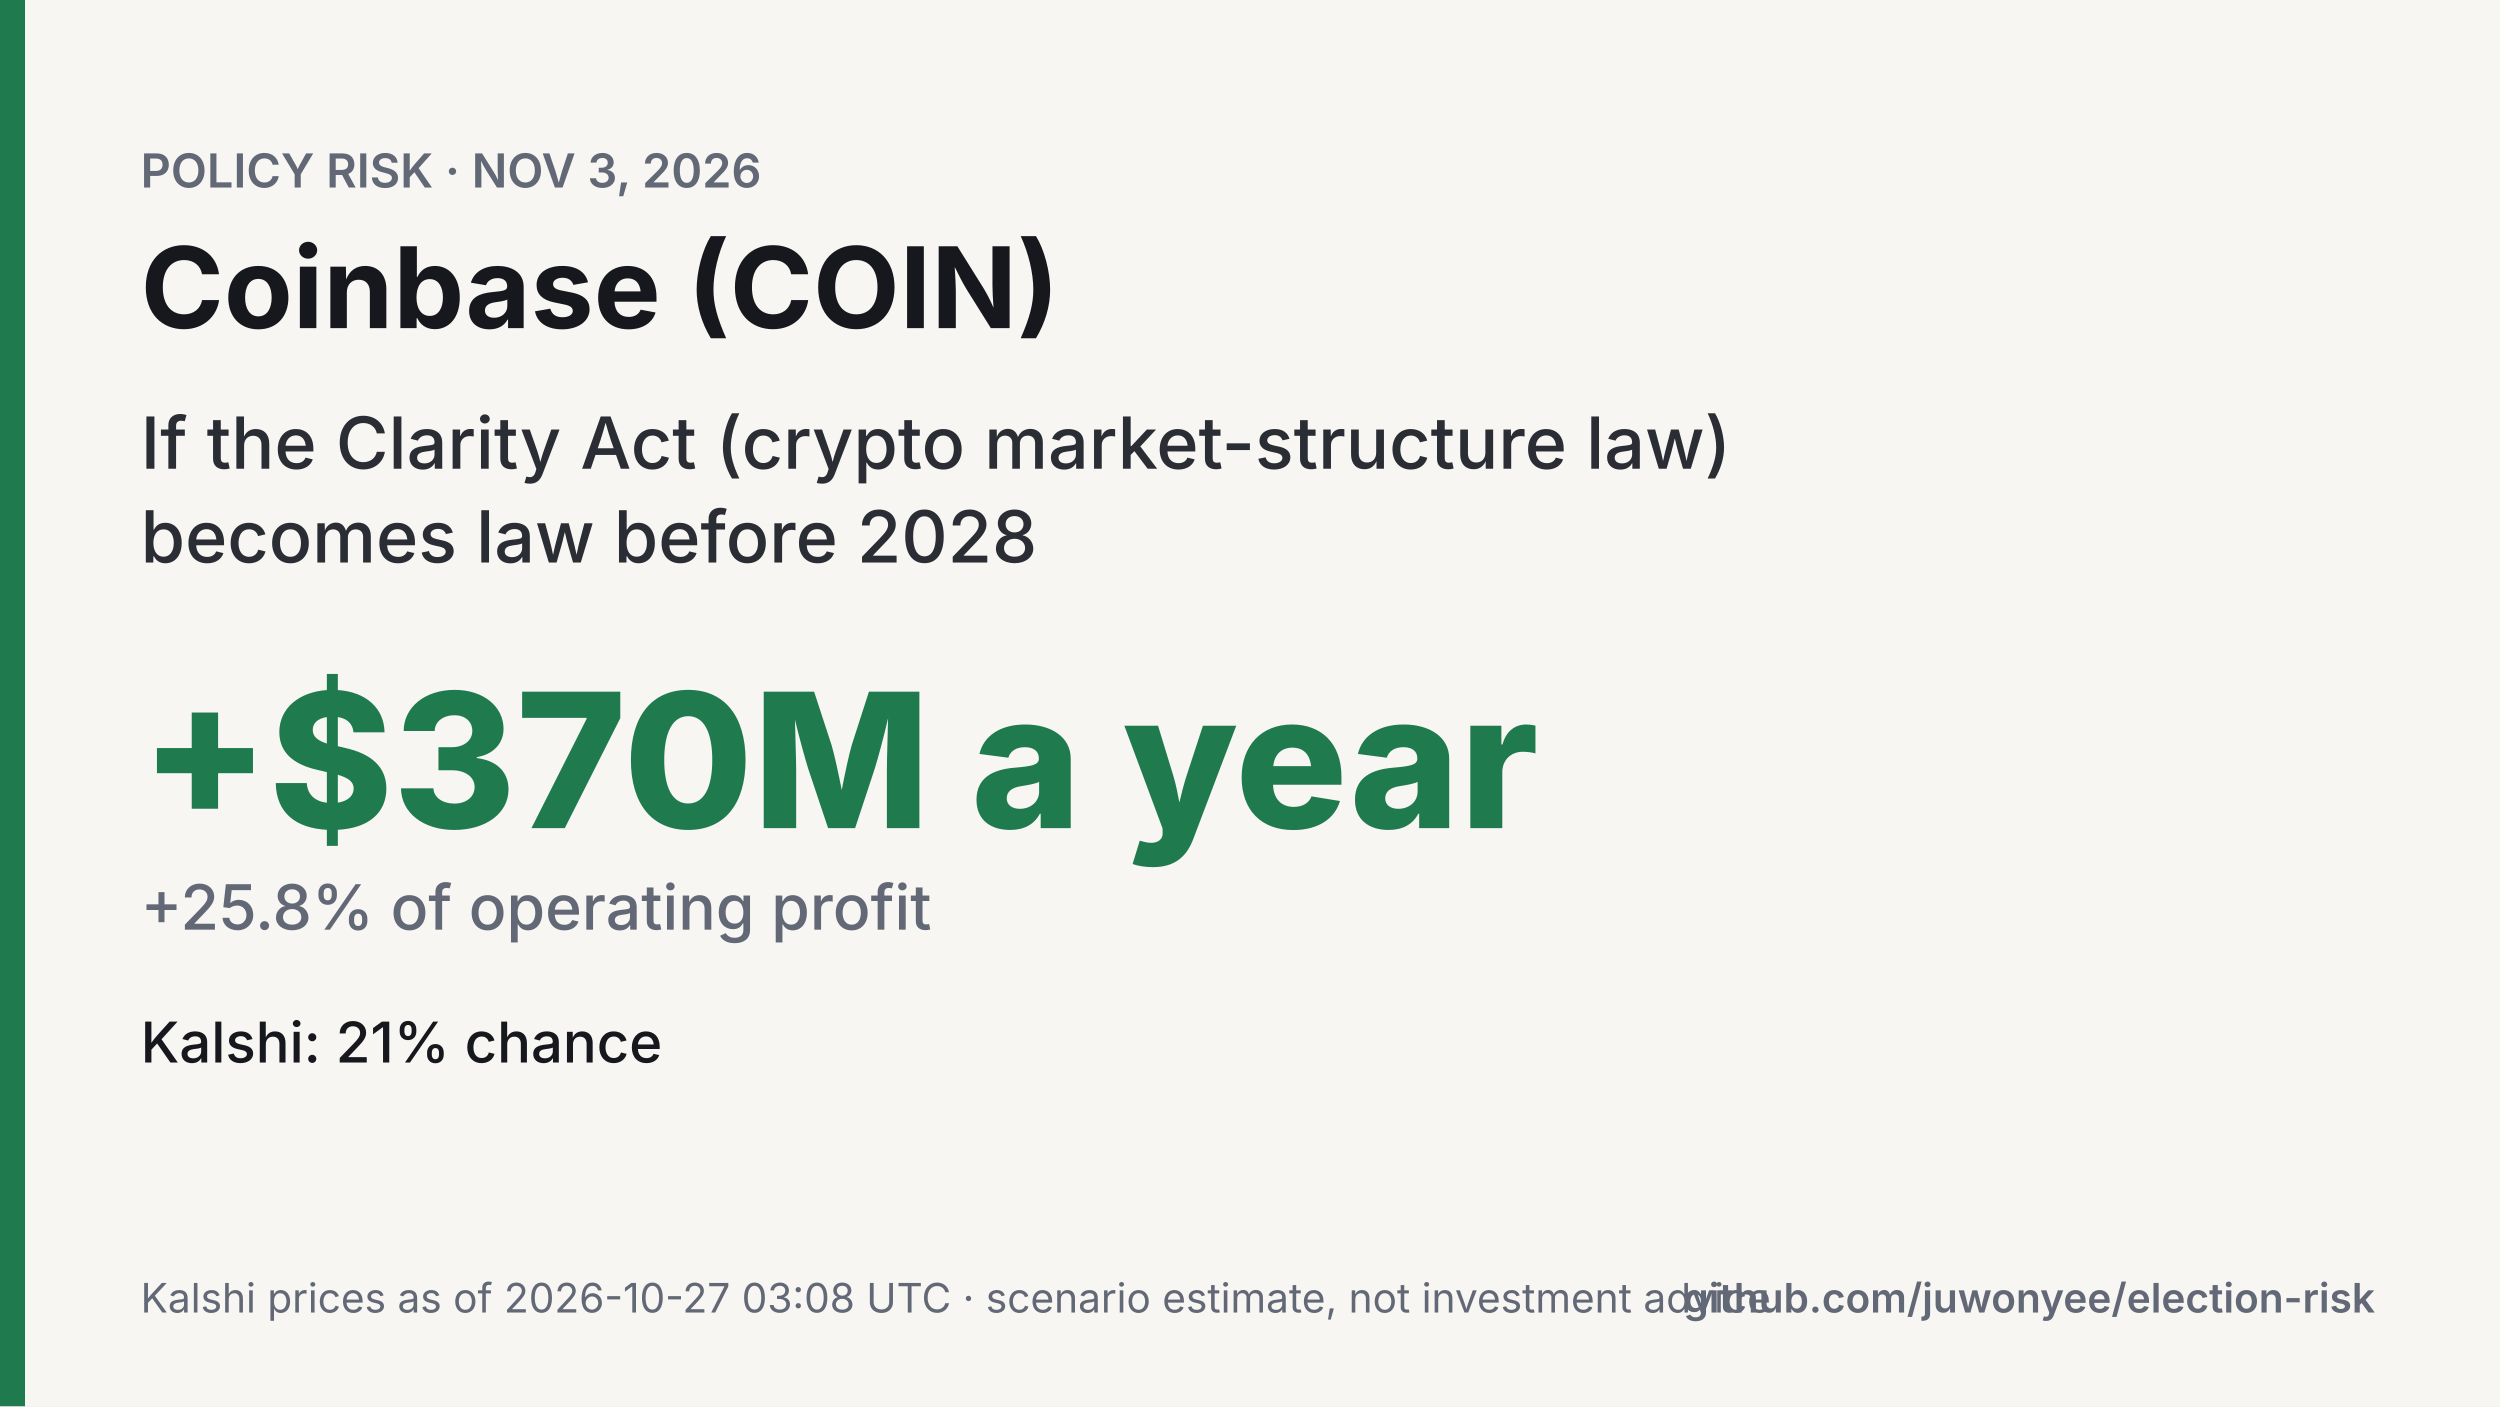
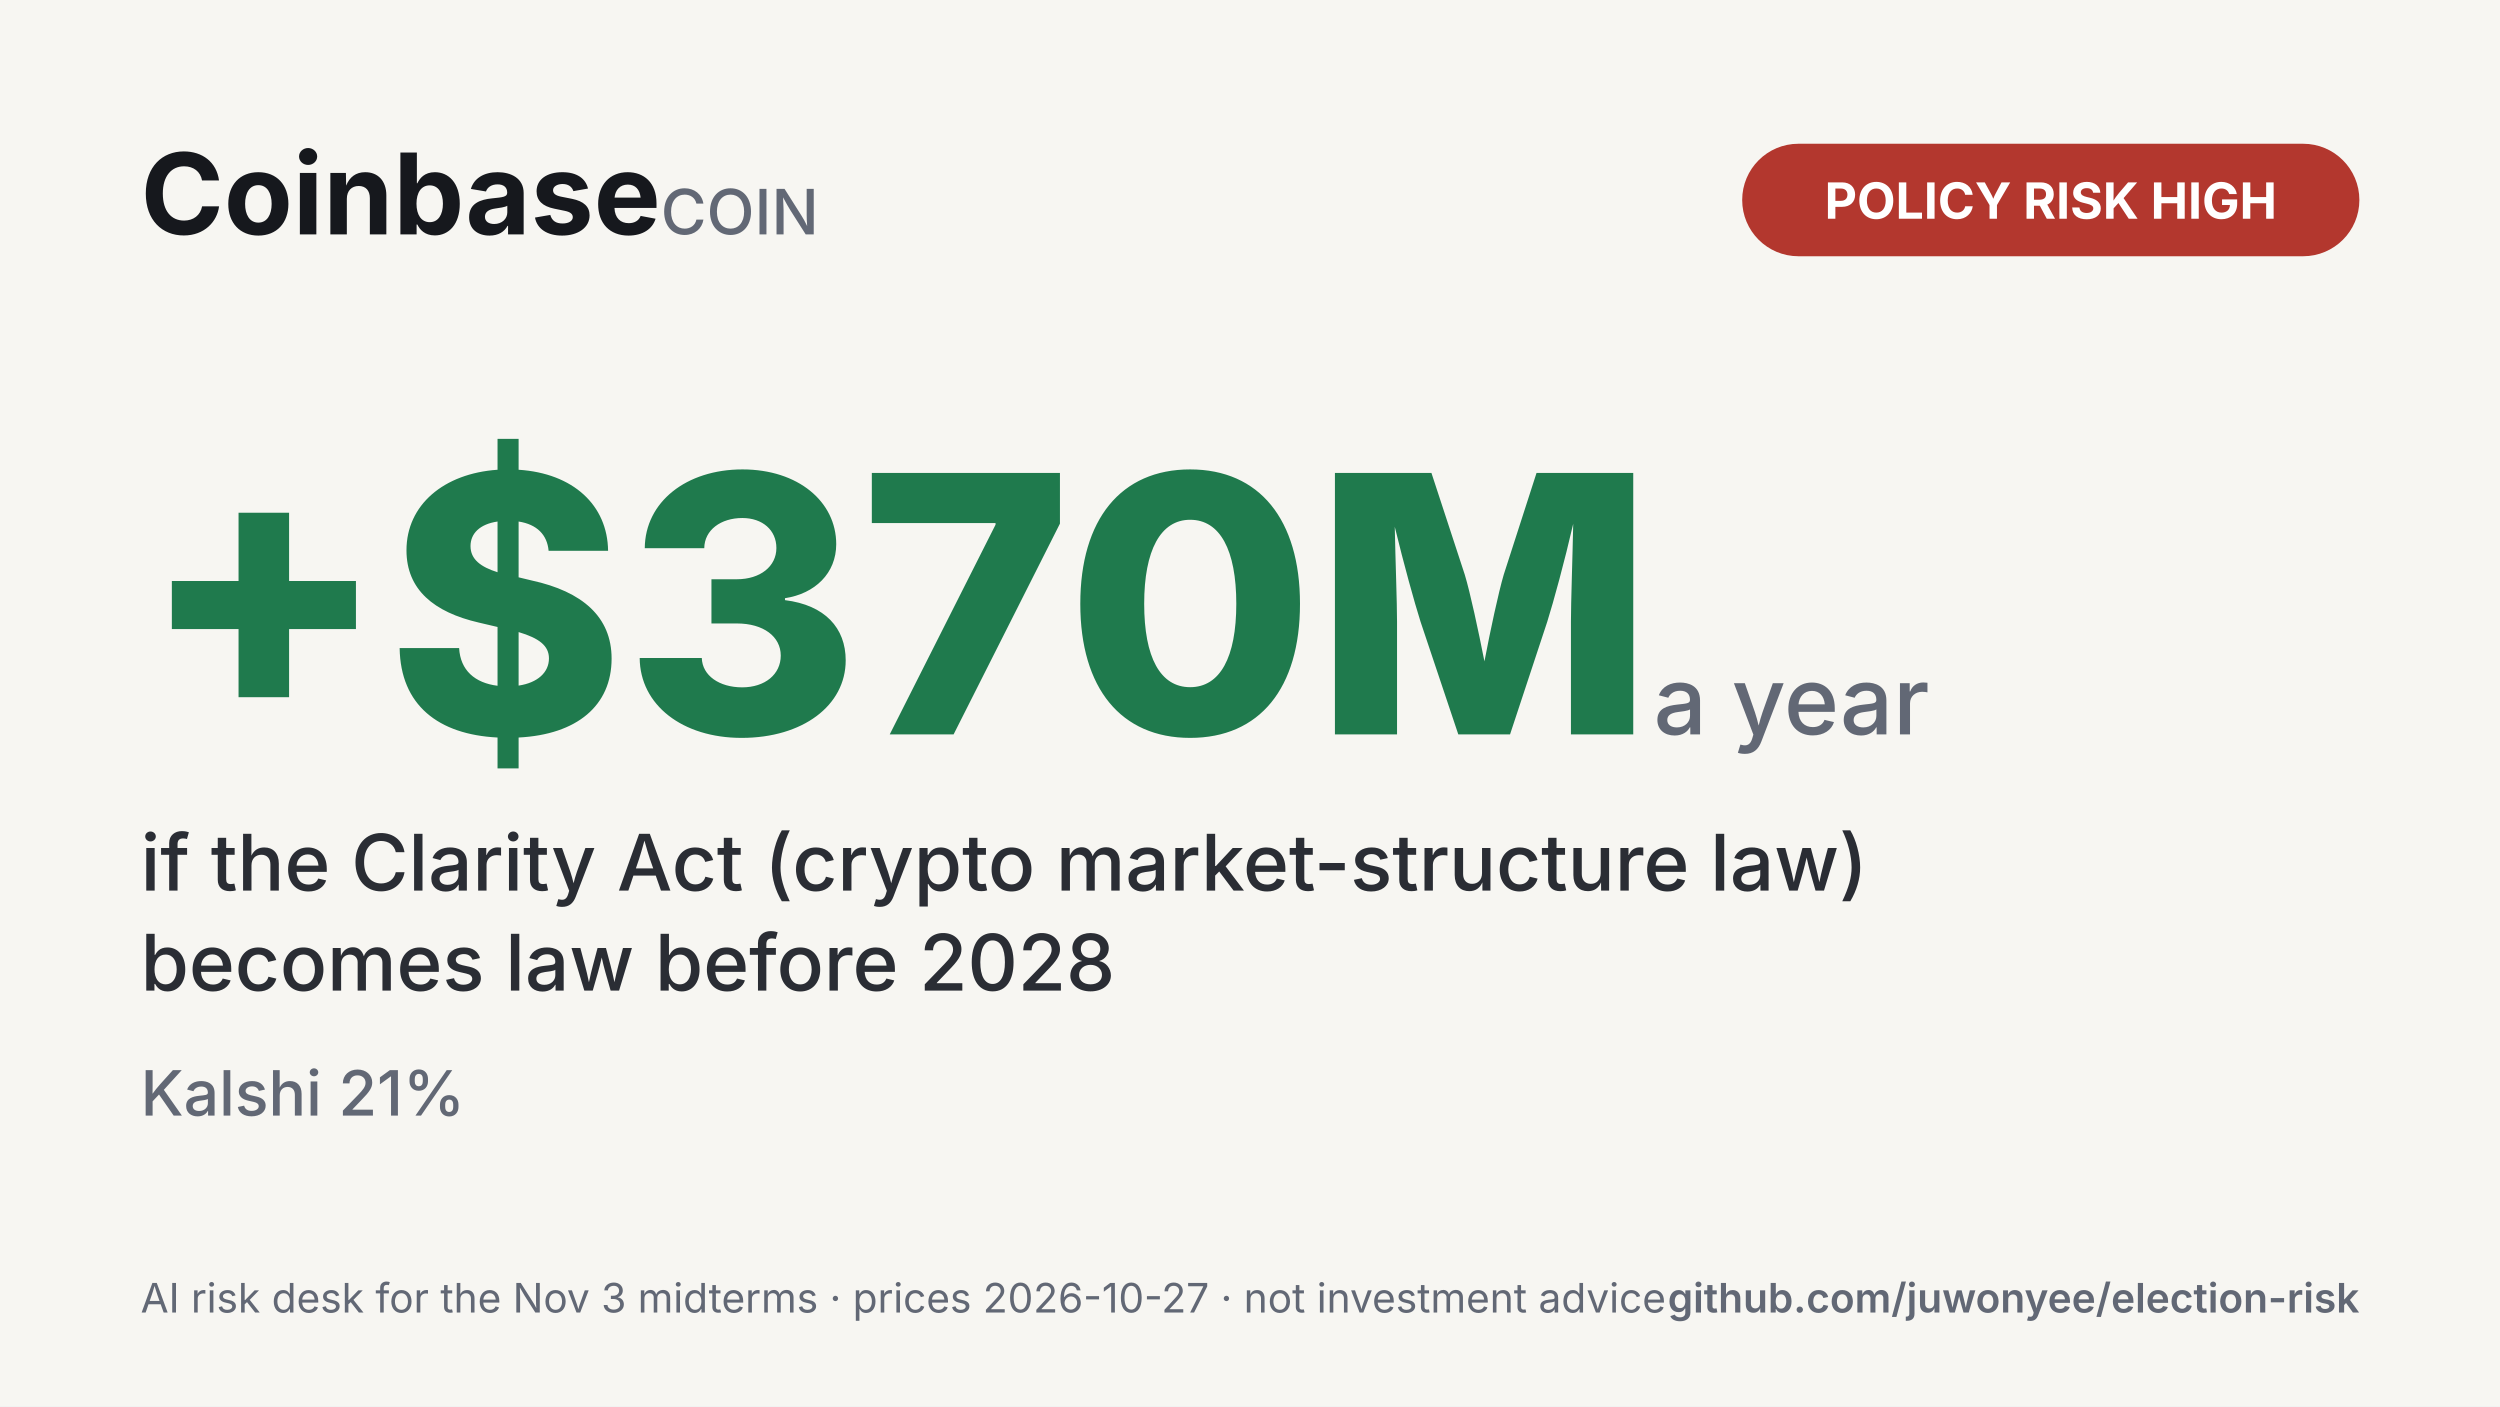
<svg xmlns="http://www.w3.org/2000/svg" width="1600" height="900" viewBox="0 0 1600 900">
  <rect width="1600" height="900" fill="#f7f6f2" />
-   <rect x="0" y="0" width="16" height="900" fill="#1f7a4d" />
-   <text x="90" y="120" font-family="-apple-system,Segoe UI,Inter,Roboto,Helvetica,Arial,sans-serif" font-size="30" font-weight="600" fill="#626875" text-anchor="start">POLICY RISK  ·  NOV 3, 2026</text>
-   <text x="90" y="210" font-family="-apple-system,Segoe UI,Inter,Roboto,Helvetica,Arial,sans-serif" font-size="72" font-weight="750" fill="#16181d" text-anchor="start">Coinbase (COIN)</text>
-   <text x="90" y="300" font-family="-apple-system,Segoe UI,Inter,Roboto,Helvetica,Arial,sans-serif" font-size="46" font-weight="500" fill="#2a2d34" text-anchor="start">If the Clarity Act (crypto market-structure law)</text>
-   <text x="90" y="360" font-family="-apple-system,Segoe UI,Inter,Roboto,Helvetica,Arial,sans-serif" font-size="46" font-weight="500" fill="#2a2d34" text-anchor="start">becomes law before 2028</text>
-   <text x="90" y="530" font-family="-apple-system,Segoe UI,Inter,Roboto,Helvetica,Arial,sans-serif" font-size="120" font-weight="800" fill="#1f7a4d" text-anchor="start">+$370M a year</text>
-   <text x="90" y="595" font-family="-apple-system,Segoe UI,Inter,Roboto,Helvetica,Arial,sans-serif" font-size="40" font-weight="500" fill="#626875" text-anchor="start">+25.8% of operating profit</text>
-   <text x="90" y="680" font-family="-apple-system,Segoe UI,Inter,Roboto,Helvetica,Arial,sans-serif" font-size="36" font-weight="500" fill="#16181d" text-anchor="start">Kalshi: 21% chance</text>
-   <text x="90" y="840" font-family="-apple-system,Segoe UI,Inter,Roboto,Helvetica,Arial,sans-serif" font-size="26" font-weight="400" fill="#626875" text-anchor="start">Kalshi prices as of 2026-10-27 03:08 UTC  ·  scenario estimate, not investment advice</text>
-   <text x="1520" y="840" font-family="-apple-system,Segoe UI,Inter,Roboto,Helvetica,Arial,sans-serif" font-size="26" font-weight="600" fill="#626875" text-anchor="end">github.com/juwonyee/election-risk</text>
+   <text x="90" y="150" font-family="-apple-system,Segoe UI,Inter,Roboto,Helvetica,Arial,sans-serif" font-size="72" font-weight="750" fill="#16181d" text-anchor="start">Coinbase<tspan fill="#626875" font-size="40" font-weight="500">  COIN</tspan>
+   </text>
+   <rect x="1115" y="92" width="395" height="72" rx="36" fill="#b3372e" />
+   <text x="1312.5" y="140" font-family="-apple-system,Segoe UI,Inter,Roboto,Helvetica,Arial,sans-serif" font-size="32" font-weight="700" fill="#ffffff" text-anchor="middle">POLICY RISK  HIGH</text>
+   <text x="90" y="470" font-family="-apple-system,Segoe UI,Inter,Roboto,Helvetica,Arial,sans-serif" font-size="230" font-weight="800" fill="#1f7a4d" text-anchor="start">+$370M<tspan fill="#626875" font-size="60" font-weight="500"> a year</tspan>
+   </text>
+   <text x="90" y="570" font-family="-apple-system,Segoe UI,Inter,Roboto,Helvetica,Arial,sans-serif" font-size="50" font-weight="500" fill="#2a2d34" text-anchor="start">if the Clarity Act (crypto market-structure law)</text>
+   <text x="90" y="634" font-family="-apple-system,Segoe UI,Inter,Roboto,Helvetica,Arial,sans-serif" font-size="50" font-weight="500" fill="#2a2d34" text-anchor="start">becomes law before 2028</text>
+   <text x="90" y="714" font-family="-apple-system,Segoe UI,Inter,Roboto,Helvetica,Arial,sans-serif" font-size="40" font-weight="500" fill="#626875" text-anchor="start">Kalshi 21%</text>
+   <text x="90" y="840" font-family="-apple-system,Segoe UI,Inter,Roboto,Helvetica,Arial,sans-serif" font-size="26" font-weight="400" fill="#626875" text-anchor="start">AI risk desk for the Nov 3 midterms  ·  prices 2026-10-27  ·  not investment advice</text>
+   <text x="1510" y="840" font-family="-apple-system,Segoe UI,Inter,Roboto,Helvetica,Arial,sans-serif" font-size="26" font-weight="600" fill="#626875" text-anchor="end">github.com/juwonyee/election-risk</text>
</svg>
